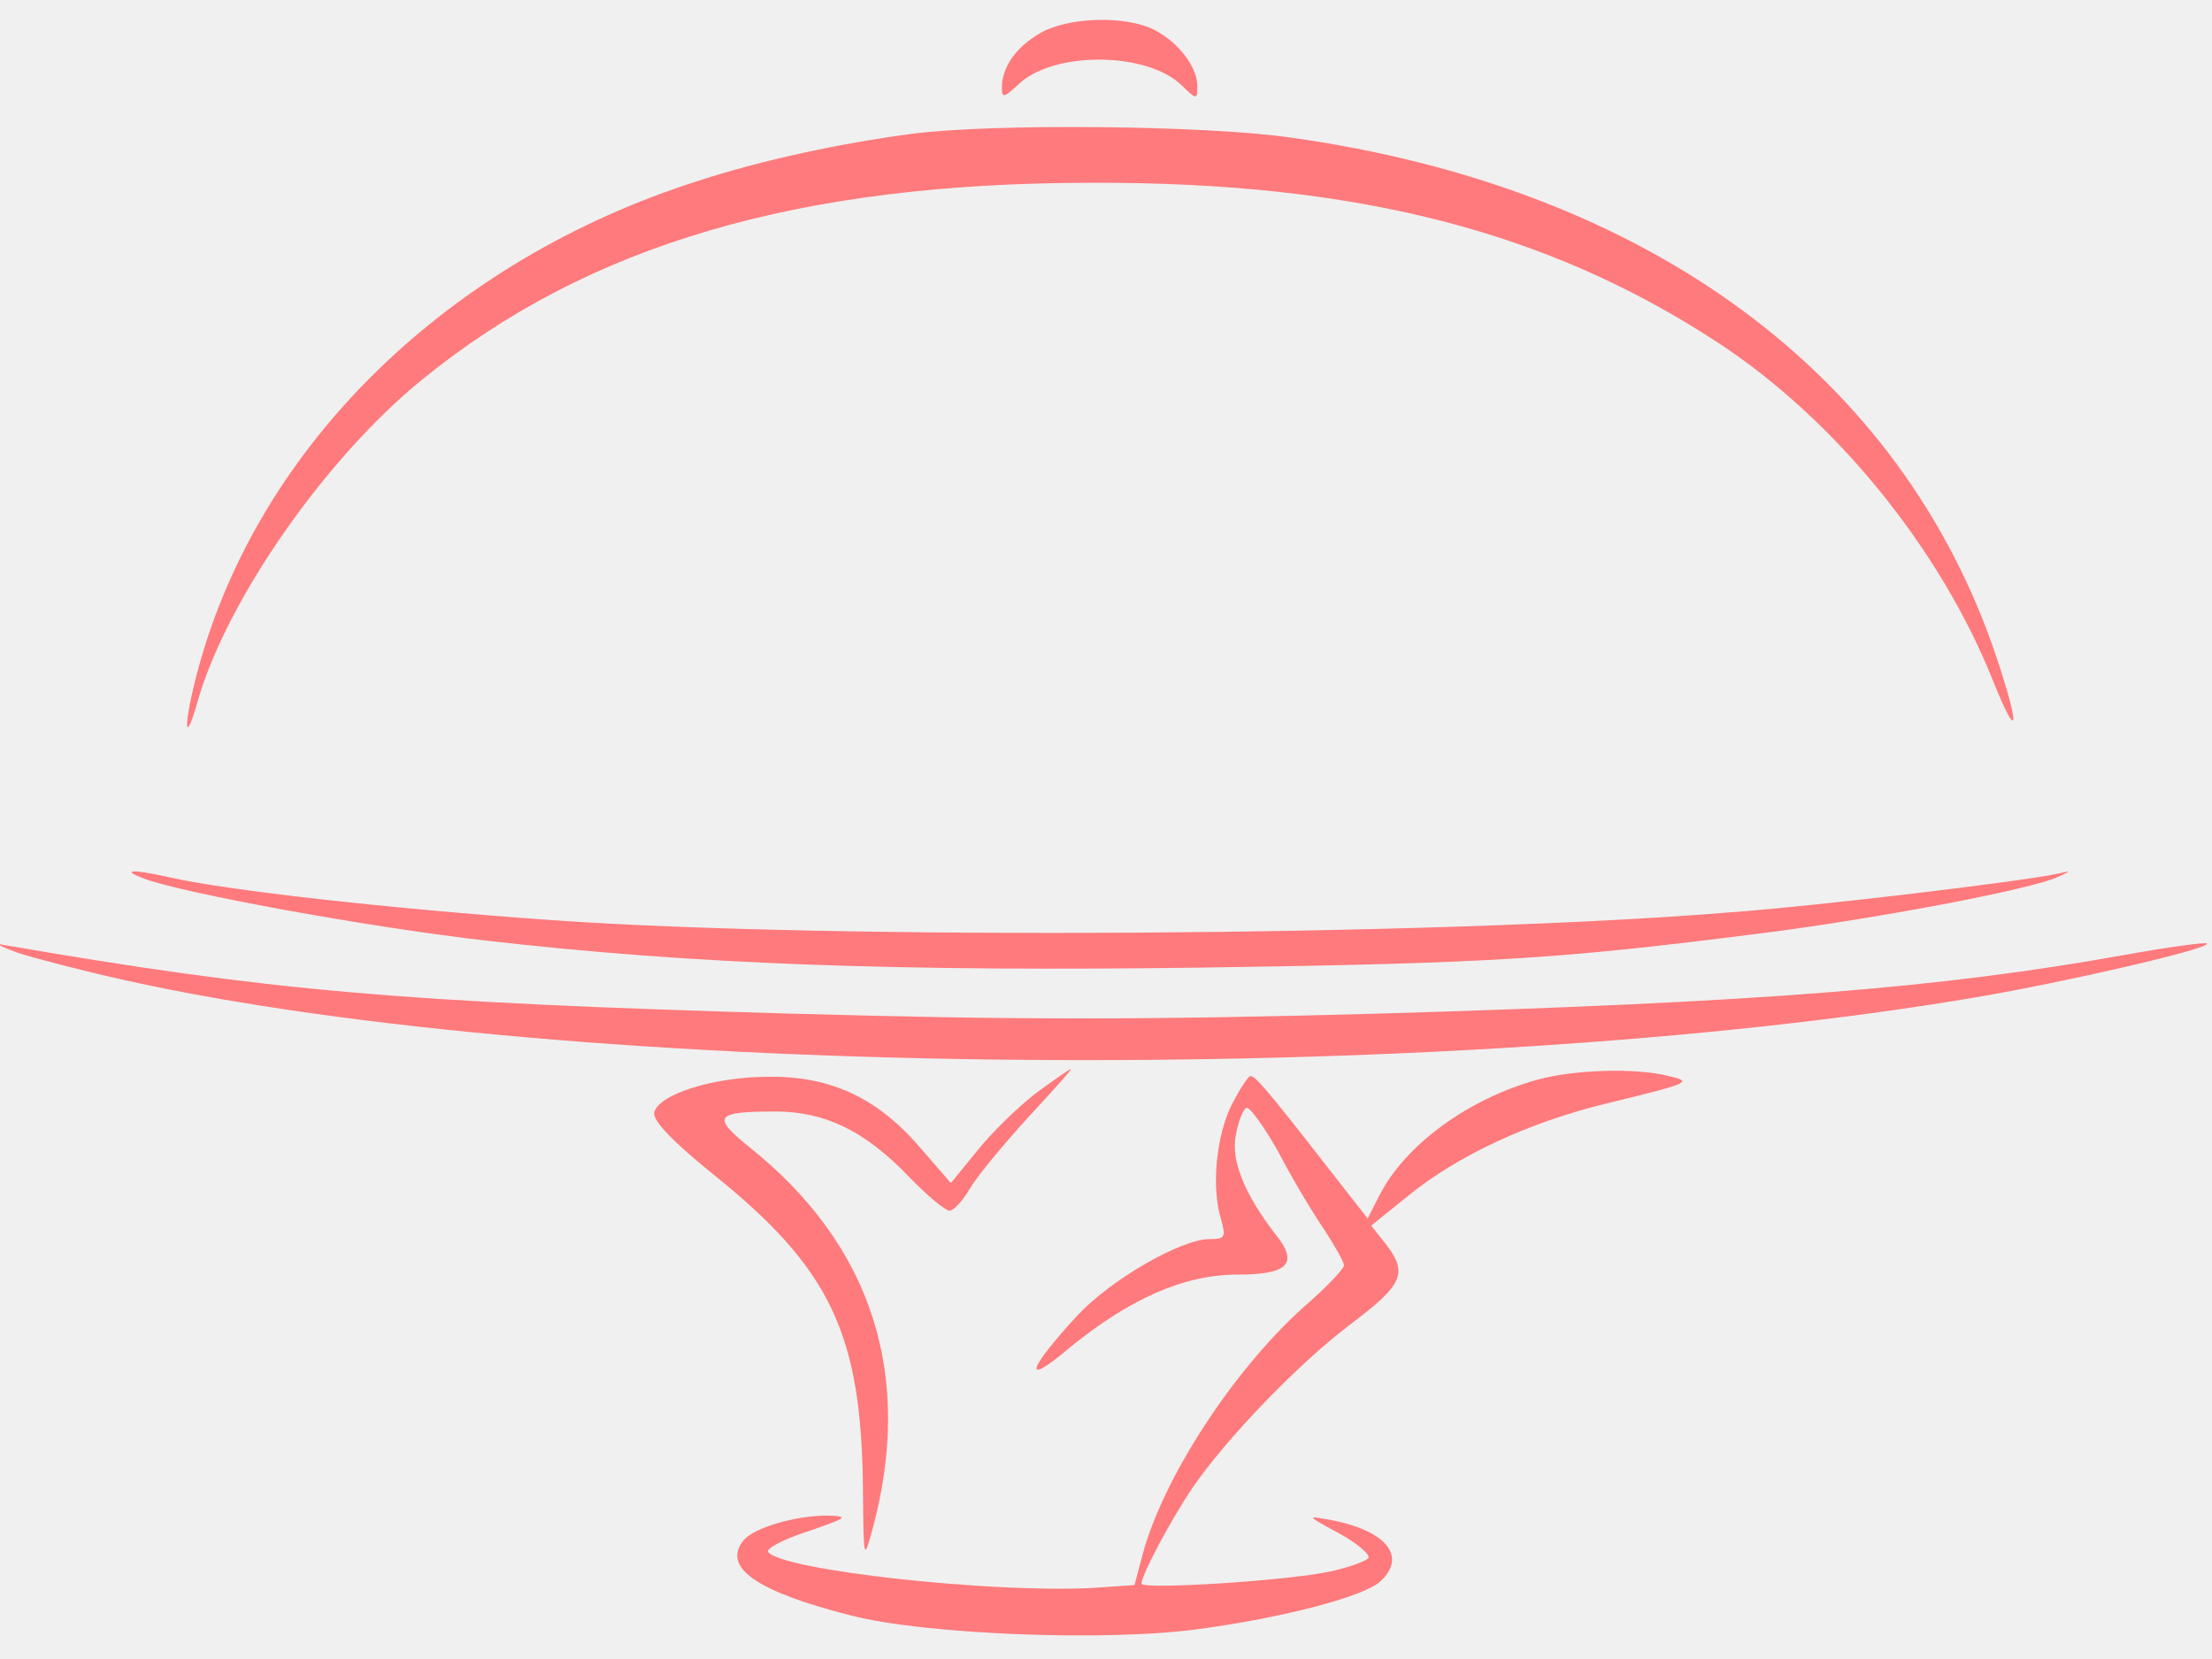
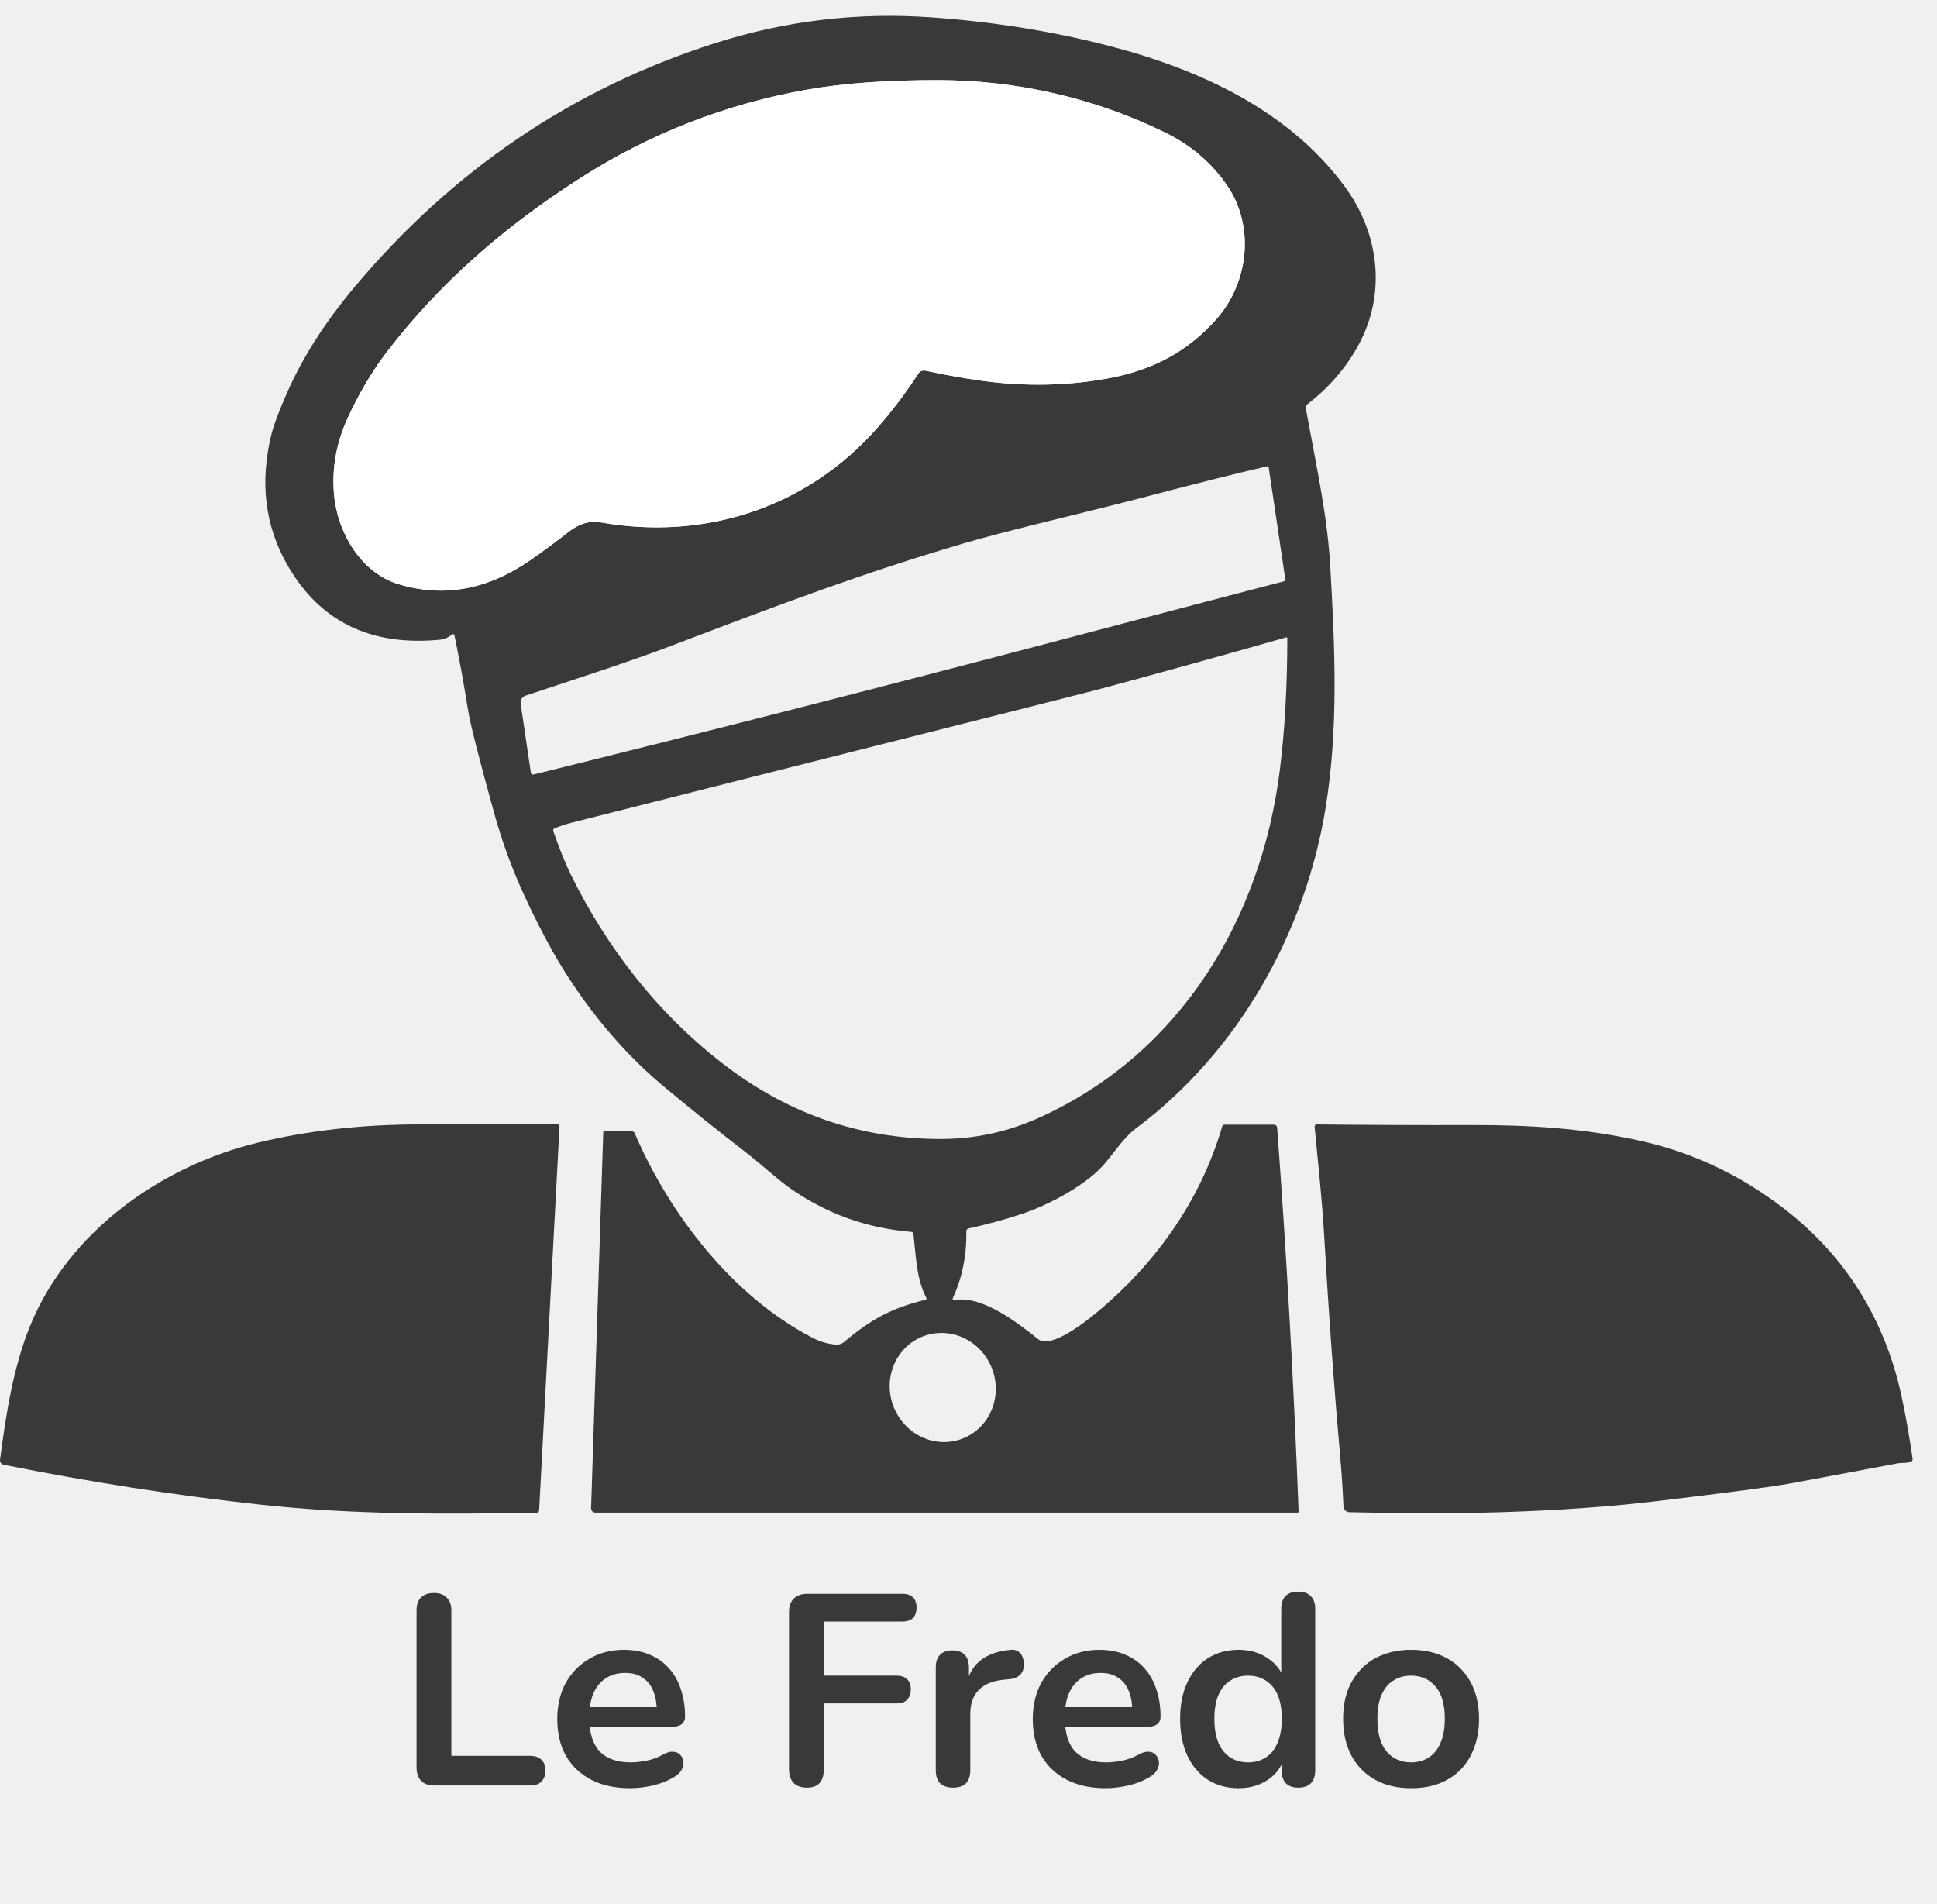
- <svg xmlns="http://www.w3.org/2000/svg" width="24" height="18" viewBox="0 0 24 18" fill="none">
-   <path d="M11.271 0.368C11.014 0.522 10.87 0.737 10.87 0.953C10.87 1.068 10.893 1.06 11.052 0.914C11.431 0.553 12.438 0.56 12.817 0.922C12.983 1.084 12.991 1.084 12.991 0.937C12.991 0.73 12.794 0.468 12.536 0.33C12.218 0.161 11.567 0.184 11.271 0.368Z" fill="#FE7A7C" />
-   <path d="M9.885 1.453C9.128 1.553 8.264 1.737 7.583 1.96C4.863 2.822 2.811 4.829 2.152 7.252C1.985 7.868 1.993 8.152 2.152 7.583C2.477 6.483 3.538 4.968 4.576 4.122C6.378 2.653 8.666 1.983 11.855 1.983C14.718 1.976 16.786 2.506 18.634 3.714C19.906 4.545 21.05 5.945 21.626 7.391C21.898 8.068 21.921 7.906 21.664 7.137C20.634 4.06 17.877 2.03 13.991 1.491C13.074 1.36 10.756 1.337 9.885 1.453Z" fill="#FE7A7C" />
-   <path d="M1.553 9.529C1.94 9.683 3.992 10.06 5.28 10.206C7.484 10.46 9.719 10.544 13.067 10.498C16.172 10.452 16.907 10.406 19.088 10.129C20.316 9.975 22.035 9.652 22.33 9.514C22.482 9.444 22.482 9.444 22.308 9.483C21.906 9.567 19.725 9.829 18.785 9.898C15.589 10.16 9.014 10.198 5.984 9.983C4.242 9.86 2.44 9.66 1.819 9.514C1.432 9.429 1.311 9.437 1.553 9.529Z" fill="#FE7A7C" />
-   <path d="M0.19 10.337C0.379 10.398 0.91 10.537 1.364 10.637C6.212 11.713 15.672 11.798 21.436 10.821C22.391 10.66 23.997 10.29 23.944 10.237C23.928 10.221 23.527 10.275 23.057 10.36C21.043 10.721 19.119 10.875 14.945 10.998C12.393 11.067 11.037 11.067 8.583 10.998C4.348 10.875 2.932 10.752 0.038 10.252C-0.068 10.229 0.001 10.267 0.19 10.337Z" fill="#FE7A7C" />
-   <path d="M11.241 11.86C11.052 12.006 10.764 12.283 10.605 12.483L10.317 12.836L9.984 12.452C9.522 11.913 9.014 11.675 8.34 11.683C7.742 11.683 7.136 11.875 7.098 12.075C7.083 12.159 7.302 12.39 7.742 12.744C9.014 13.767 9.348 14.475 9.363 16.159C9.37 16.936 9.37 16.944 9.469 16.582C9.916 14.921 9.461 13.506 8.128 12.444C7.719 12.113 7.757 12.06 8.416 12.06C8.946 12.06 9.378 12.267 9.847 12.752C10.052 12.967 10.257 13.136 10.302 13.136C10.347 13.136 10.446 13.029 10.522 12.898C10.597 12.767 10.885 12.421 11.15 12.129C11.423 11.836 11.635 11.598 11.62 11.598C11.605 11.598 11.431 11.721 11.241 11.86Z" fill="#FE7A7C" />
-   <path d="M16.687 11.713C15.93 11.921 15.248 12.421 14.968 12.967L14.839 13.221L14.37 12.621C13.741 11.813 13.62 11.675 13.567 11.675C13.544 11.675 13.453 11.813 13.362 11.99C13.195 12.329 13.142 12.883 13.248 13.229C13.302 13.421 13.294 13.444 13.127 13.444C12.809 13.444 12.044 13.89 11.688 14.275C11.135 14.875 11.097 15.052 11.597 14.629C12.256 14.09 12.847 13.829 13.43 13.829C13.983 13.829 14.097 13.706 13.832 13.383C13.506 12.96 13.354 12.59 13.408 12.321C13.43 12.183 13.483 12.044 13.521 12.021C13.551 11.998 13.71 12.213 13.87 12.498C14.021 12.79 14.248 13.167 14.37 13.344C14.483 13.521 14.582 13.69 14.582 13.729C14.582 13.767 14.385 13.975 14.135 14.19C13.377 14.875 12.612 16.044 12.393 16.882L12.309 17.198L11.87 17.228C10.779 17.29 8.461 17.036 8.333 16.836C8.317 16.798 8.507 16.698 8.772 16.613C9.196 16.467 9.219 16.451 8.976 16.444C8.628 16.444 8.181 16.575 8.067 16.713C7.833 17.005 8.204 17.267 9.234 17.528C10.037 17.736 12.029 17.813 13.014 17.674C13.93 17.551 14.801 17.321 14.975 17.159C15.271 16.89 15.044 16.605 14.43 16.49C14.172 16.444 14.172 16.444 14.528 16.636C14.726 16.744 14.869 16.867 14.847 16.905C14.824 16.936 14.642 17.005 14.43 17.051C13.968 17.151 12.385 17.251 12.385 17.182C12.385 17.09 12.703 16.49 12.938 16.144C13.294 15.621 14.089 14.79 14.665 14.359C15.225 13.936 15.278 13.813 15.036 13.498L14.877 13.298L15.278 12.975C15.816 12.536 16.596 12.175 17.422 11.975C18.338 11.752 18.376 11.736 18.104 11.675C17.748 11.583 17.074 11.606 16.687 11.713Z" fill="#FE7A7C" />
+ <svg xmlns="http://www.w3.org/2000/svg" width="57" height="56" viewBox="0 0 57 56" fill="none">
+   <path d="M27.258 38.188C26.976 37.628 26.962 37.075 26.88 36.31C26.875 36.27 26.853 36.248 26.812 36.244C25.484 36.133 24.285 35.697 23.215 34.935C22.843 34.669 22.392 34.248 21.968 33.921C21.143 33.284 20.323 32.626 19.508 31.946C18.155 30.816 16.931 29.273 16.058 27.617C15.398 26.365 14.919 25.284 14.538 23.908C14.092 22.299 13.838 21.297 13.775 20.901C13.645 20.09 13.511 19.354 13.373 18.692C13.372 18.684 13.368 18.677 13.364 18.672C13.358 18.666 13.352 18.662 13.345 18.659C13.338 18.657 13.33 18.656 13.322 18.657C13.315 18.659 13.308 18.662 13.302 18.667C13.193 18.759 13.07 18.811 12.932 18.823C10.892 19.015 9.398 18.278 8.45 16.613C7.792 15.458 7.64 14.173 7.992 12.76C8.057 12.498 8.208 12.099 8.444 11.562C8.903 10.516 9.568 9.475 10.438 8.439C13.323 5.002 16.848 2.615 21.012 1.28C23.087 0.613 25.213 0.357 27.39 0.51C29.21 0.638 30.952 0.916 32.616 1.345C35.305 2.038 37.928 3.248 39.576 5.494C40.592 6.877 40.803 8.655 39.964 10.173C39.595 10.841 39.093 11.418 38.457 11.905C38.444 11.915 38.433 11.93 38.427 11.946C38.421 11.962 38.419 11.979 38.422 11.996C38.768 13.88 39.062 15.185 39.148 16.704C39.281 19.05 39.39 21.394 39.013 23.741C38.423 27.424 36.447 30.947 33.425 33.201C33.036 33.491 32.704 34.036 32.409 34.345C31.861 34.919 30.821 35.468 30.073 35.715C29.561 35.885 29.038 36.027 28.504 36.143C28.484 36.148 28.466 36.158 28.454 36.174C28.441 36.19 28.435 36.21 28.435 36.23C28.449 36.931 28.318 37.582 28.043 38.182C28.02 38.232 28.036 38.253 28.091 38.246C28.933 38.121 29.927 38.91 30.557 39.405C30.887 39.664 31.755 39.03 32.075 38.776C33.904 37.319 35.309 35.4 35.967 33.136C35.976 33.106 35.996 33.091 36.028 33.091H37.477C37.543 33.091 37.578 33.123 37.583 33.188C37.861 36.932 38.071 40.694 38.214 44.474C38.214 44.478 38.213 44.482 38.212 44.485C38.211 44.489 38.209 44.492 38.206 44.495C38.203 44.498 38.2 44.5 38.197 44.502C38.193 44.503 38.189 44.504 38.185 44.504H17.518C17.501 44.504 17.485 44.501 17.469 44.494C17.454 44.488 17.44 44.478 17.429 44.466C17.417 44.454 17.409 44.44 17.402 44.425C17.397 44.409 17.394 44.393 17.394 44.376L17.752 33.316C17.754 33.28 17.772 33.263 17.806 33.265L18.606 33.29C18.621 33.291 18.635 33.296 18.648 33.304C18.66 33.312 18.669 33.324 18.675 33.337C19.706 35.739 21.561 38.145 23.914 39.362C24.14 39.478 24.369 39.544 24.603 39.561C24.69 39.567 24.767 39.542 24.833 39.487C25.588 38.855 26.184 38.496 27.233 38.242C27.265 38.235 27.273 38.217 27.258 38.188ZM27.232 10.906C28.018 11.073 28.698 11.187 29.273 11.249C30.422 11.371 31.54 11.331 32.627 11.128C33.93 10.884 34.955 10.342 35.803 9.381C36.748 8.307 36.929 6.651 36.109 5.456C35.651 4.787 35.038 4.265 34.272 3.892C32.193 2.879 29.918 2.358 27.581 2.357C26.096 2.357 24.827 2.449 23.775 2.633C21.358 3.057 19.114 3.932 17.044 5.26C14.86 6.662 12.959 8.298 11.374 10.368C10.929 10.95 10.55 11.605 10.234 12.292C9.898 13.023 9.763 13.773 9.829 14.542C9.927 15.677 10.628 16.85 11.715 17.183C13.045 17.591 14.344 17.356 15.612 16.477C15.991 16.213 16.36 15.941 16.718 15.659C17.021 15.421 17.325 15.308 17.697 15.373C20.76 15.908 23.747 14.93 25.805 12.601C26.232 12.117 26.639 11.581 27.024 10.992C27.046 10.958 27.077 10.932 27.114 10.916C27.152 10.901 27.192 10.897 27.232 10.906ZM37.332 13.739C37.331 13.735 37.33 13.731 37.328 13.728C37.325 13.725 37.323 13.722 37.319 13.72C37.316 13.718 37.313 13.716 37.309 13.716C37.305 13.715 37.301 13.715 37.298 13.716C36.346 13.938 35.192 14.228 33.838 14.584C31.94 15.083 29.697 15.59 28.307 16.002C25.349 16.879 23.06 17.741 19.879 18.953C18.406 19.514 17.005 19.953 15.463 20.468C15.416 20.484 15.376 20.516 15.35 20.558C15.323 20.601 15.313 20.652 15.321 20.702L15.62 22.726C15.629 22.779 15.659 22.798 15.71 22.785C20.783 21.533 25.931 20.219 31.155 18.843C34.949 17.843 37.153 17.265 37.765 17.108C37.808 17.097 37.826 17.07 37.82 17.026L37.332 13.739ZM16.284 24.46C16.473 24.997 16.642 25.417 16.791 25.72C17.855 27.887 19.402 29.896 21.426 31.412C23.256 32.784 25.295 33.483 27.541 33.511C28.693 33.526 29.679 33.304 30.695 32.832C34.746 30.948 37.118 27.046 37.665 22.629C37.808 21.477 37.88 20.195 37.882 18.781C37.882 18.756 37.87 18.747 37.846 18.753C35.936 19.298 34.059 19.818 32.217 20.312C32.043 20.359 29.065 21.112 23.284 22.57C21.134 23.113 18.983 23.657 16.833 24.202C16.644 24.251 16.475 24.306 16.325 24.368C16.282 24.387 16.268 24.417 16.284 24.46ZM28.322 42.327C28.512 42.254 28.686 42.142 28.832 41.999C28.979 41.855 29.096 41.683 29.177 41.491C29.258 41.3 29.3 41.092 29.303 40.882C29.305 40.671 29.267 40.461 29.191 40.263C29.114 40.066 29.002 39.885 28.858 39.73C28.715 39.576 28.544 39.451 28.356 39.363C28.167 39.275 27.965 39.226 27.76 39.218C27.555 39.211 27.351 39.244 27.161 39.318C26.971 39.391 26.797 39.503 26.651 39.646C26.504 39.79 26.387 39.962 26.306 40.154C26.226 40.346 26.183 40.553 26.18 40.763C26.178 40.974 26.216 41.184 26.292 41.382C26.369 41.579 26.482 41.761 26.625 41.915C26.768 42.069 26.939 42.194 27.127 42.282C27.316 42.37 27.518 42.419 27.723 42.427C27.928 42.434 28.132 42.401 28.322 42.327Z" fill="#393939" />
+   <path d="M27.232 10.906C27.192 10.897 27.151 10.901 27.114 10.916C27.077 10.932 27.046 10.958 27.024 10.992C26.639 11.581 26.232 12.117 25.805 12.601C23.747 14.93 20.76 15.908 17.697 15.373C17.325 15.308 17.02 15.421 16.718 15.659C16.36 15.941 15.991 16.213 15.612 16.477C14.344 17.356 13.045 17.591 11.715 17.183C10.627 16.85 9.927 15.677 9.829 14.542C9.763 13.773 9.898 13.023 10.234 12.292C10.55 11.605 10.929 10.95 11.374 10.368C12.959 8.298 14.86 6.662 17.044 5.26C19.114 3.932 21.358 3.057 23.775 2.633C24.827 2.449 26.096 2.357 27.581 2.357C29.918 2.358 32.192 2.879 34.271 3.892C35.038 4.265 35.651 4.787 36.109 5.456C36.929 6.651 36.748 8.307 35.803 9.381C34.955 10.342 33.929 10.884 32.627 11.128C31.539 11.331 30.421 11.371 29.273 11.249C28.698 11.187 28.017 11.073 27.232 10.906Z" fill="white" />
+   <path d="M0.883 39.017C2.014 36.237 4.745 34.299 7.613 33.613C9.082 33.262 10.65 33.085 12.319 33.083C14.475 33.081 15.833 33.078 16.393 33.073C16.403 33.072 16.412 33.074 16.421 33.078C16.43 33.082 16.438 33.087 16.445 33.094C16.452 33.101 16.457 33.109 16.461 33.118C16.464 33.127 16.466 33.137 16.465 33.147L15.865 44.437C15.864 44.455 15.857 44.472 15.844 44.485C15.83 44.498 15.813 44.505 15.794 44.506C13.113 44.556 10.374 44.566 7.679 44.272C5.181 44.001 2.657 43.608 0.108 43.096C0.075 43.089 0.045 43.07 0.025 43.042C0.005 43.015 -0.003 42.981 0.001 42.947C0.175 41.621 0.389 40.233 0.883 39.017Z" fill="#393939" />
+   <path d="M39.447 42.965C39.259 40.852 39.1 38.664 38.969 36.399C38.906 35.299 38.785 34.212 38.685 33.147C38.684 33.139 38.685 33.13 38.688 33.123C38.691 33.115 38.695 33.108 38.701 33.102C38.706 33.096 38.713 33.091 38.721 33.088C38.728 33.085 38.736 33.083 38.745 33.083C40.223 33.099 41.739 33.105 43.293 33.101C44.972 33.098 46.555 33.188 48.244 33.559C49.759 33.891 51.153 34.54 52.427 35.506C54.083 36.762 55.2 38.386 55.78 40.379C55.955 40.981 56.122 41.828 56.282 42.921C56.287 42.956 56.274 42.983 56.243 43.001C56.145 43.057 55.946 43.036 55.858 43.052C54.606 43.289 53.532 43.49 52.636 43.654C52.133 43.746 50.87 43.913 48.846 44.156C45.846 44.516 42.775 44.568 39.71 44.492C39.664 44.491 39.62 44.473 39.588 44.441C39.555 44.408 39.536 44.365 39.533 44.319C39.515 43.869 39.486 43.418 39.447 42.965Z" fill="#393939" />
+   <path d="M12.778 52.533C12.612 52.533 12.484 52.488 12.394 52.397C12.303 52.301 12.258 52.17 12.258 52.005V47.389C12.258 47.218 12.3 47.09 12.386 47.005C12.476 46.914 12.604 46.869 12.77 46.869C12.935 46.869 13.06 46.914 13.146 47.005C13.236 47.09 13.282 47.218 13.282 47.389V51.661H15.602C15.746 51.661 15.855 51.698 15.93 51.773C16.01 51.848 16.05 51.954 16.05 52.093C16.05 52.232 16.01 52.341 15.93 52.421C15.855 52.496 15.746 52.533 15.602 52.533H12.778ZM18.543 52.613C18.1 52.613 17.719 52.53 17.399 52.365C17.079 52.2 16.831 51.965 16.655 51.661C16.484 51.357 16.399 50.997 16.399 50.581C16.399 50.176 16.481 49.821 16.647 49.517C16.817 49.213 17.049 48.976 17.343 48.805C17.641 48.629 17.98 48.541 18.359 48.541C18.636 48.541 18.884 48.586 19.103 48.677C19.327 48.768 19.516 48.898 19.671 49.069C19.831 49.24 19.951 49.448 20.031 49.693C20.116 49.933 20.159 50.205 20.159 50.509C20.159 50.605 20.124 50.68 20.055 50.733C19.991 50.781 19.897 50.805 19.775 50.805H17.207V50.229H19.455L19.327 50.349C19.327 50.104 19.289 49.898 19.215 49.733C19.145 49.568 19.041 49.442 18.903 49.357C18.769 49.266 18.601 49.221 18.399 49.221C18.175 49.221 17.983 49.274 17.823 49.381C17.668 49.482 17.548 49.629 17.463 49.821C17.383 50.008 17.343 50.232 17.343 50.493V50.549C17.343 50.986 17.444 51.314 17.647 51.533C17.855 51.746 18.159 51.853 18.559 51.853C18.697 51.853 18.852 51.837 19.023 51.805C19.199 51.768 19.364 51.706 19.519 51.621C19.631 51.557 19.729 51.53 19.815 51.541C19.9 51.546 19.967 51.576 20.015 51.629C20.068 51.682 20.1 51.749 20.111 51.829C20.121 51.904 20.105 51.981 20.063 52.061C20.025 52.141 19.959 52.21 19.863 52.269C19.676 52.386 19.46 52.474 19.215 52.533C18.975 52.586 18.751 52.613 18.543 52.613ZM23.747 52.597C23.581 52.597 23.451 52.552 23.355 52.461C23.264 52.365 23.218 52.229 23.218 52.053V47.437C23.218 47.261 23.264 47.128 23.355 47.037C23.451 46.941 23.587 46.893 23.762 46.893H26.555C26.693 46.893 26.797 46.928 26.866 46.997C26.936 47.066 26.971 47.165 26.971 47.293C26.971 47.426 26.936 47.53 26.866 47.605C26.797 47.674 26.693 47.709 26.555 47.709H24.242V49.301H26.387C26.52 49.301 26.621 49.336 26.691 49.405C26.765 49.474 26.802 49.573 26.802 49.701C26.802 49.834 26.765 49.938 26.691 50.013C26.621 50.082 26.52 50.117 26.387 50.117H24.242V52.053C24.242 52.416 24.077 52.597 23.747 52.597ZM28.049 52.597C27.883 52.597 27.755 52.554 27.665 52.469C27.579 52.378 27.537 52.25 27.537 52.085V49.061C27.537 48.896 27.579 48.77 27.665 48.685C27.75 48.6 27.87 48.557 28.025 48.557C28.179 48.557 28.299 48.6 28.385 48.685C28.47 48.77 28.513 48.896 28.513 49.061V49.565H28.433C28.507 49.245 28.654 49.002 28.873 48.837C29.091 48.672 29.382 48.573 29.745 48.541C29.857 48.53 29.945 48.56 30.009 48.629C30.078 48.693 30.118 48.794 30.129 48.933C30.139 49.066 30.107 49.176 30.033 49.261C29.963 49.341 29.857 49.389 29.713 49.405L29.537 49.421C29.211 49.453 28.966 49.554 28.801 49.725C28.635 49.89 28.553 50.125 28.553 50.429V52.085C28.553 52.25 28.51 52.378 28.425 52.469C28.339 52.554 28.214 52.597 28.049 52.597ZM32.535 52.613C32.092 52.613 31.711 52.53 31.391 52.365C31.071 52.2 30.823 51.965 30.647 51.661C30.476 51.357 30.391 50.997 30.391 50.581C30.391 50.176 30.474 49.821 30.639 49.517C30.81 49.213 31.042 48.976 31.335 48.805C31.634 48.629 31.972 48.541 32.351 48.541C32.628 48.541 32.876 48.586 33.095 48.677C33.319 48.768 33.508 48.898 33.663 49.069C33.823 49.24 33.943 49.448 34.023 49.693C34.108 49.933 34.151 50.205 34.151 50.509C34.151 50.605 34.116 50.68 34.047 50.733C33.983 50.781 33.89 50.805 33.767 50.805H31.199V50.229H33.447L33.319 50.349C33.319 50.104 33.282 49.898 33.207 49.733C33.138 49.568 33.034 49.442 32.895 49.357C32.762 49.266 32.594 49.221 32.391 49.221C32.167 49.221 31.975 49.274 31.815 49.381C31.66 49.482 31.54 49.629 31.455 49.821C31.375 50.008 31.335 50.232 31.335 50.493V50.549C31.335 50.986 31.436 51.314 31.639 51.533C31.847 51.746 32.151 51.853 32.551 51.853C32.69 51.853 32.844 51.837 33.015 51.805C33.191 51.768 33.356 51.706 33.511 51.621C33.623 51.557 33.722 51.53 33.807 51.541C33.892 51.546 33.959 51.576 34.007 51.629C34.06 51.682 34.092 51.749 34.103 51.829C34.114 51.904 34.098 51.981 34.055 52.061C34.018 52.141 33.951 52.21 33.855 52.269C33.668 52.386 33.452 52.474 33.207 52.533C32.967 52.586 32.743 52.613 32.535 52.613ZM36.447 52.613C36.105 52.613 35.804 52.53 35.543 52.365C35.287 52.2 35.087 51.965 34.943 51.661C34.799 51.352 34.727 50.989 34.727 50.573C34.727 50.152 34.799 49.792 34.943 49.493C35.087 49.189 35.287 48.954 35.543 48.789C35.804 48.624 36.105 48.541 36.447 48.541C36.772 48.541 37.055 48.621 37.295 48.781C37.54 48.941 37.706 49.152 37.791 49.413H37.703V47.333C37.703 47.168 37.745 47.042 37.831 46.957C37.916 46.872 38.039 46.829 38.199 46.829C38.359 46.829 38.481 46.872 38.567 46.957C38.657 47.042 38.703 47.168 38.703 47.333V52.085C38.703 52.25 38.66 52.378 38.575 52.469C38.489 52.554 38.367 52.597 38.207 52.597C38.047 52.597 37.924 52.554 37.839 52.469C37.754 52.378 37.711 52.25 37.711 52.085V51.461L37.799 51.701C37.719 51.978 37.556 52.2 37.311 52.365C37.066 52.53 36.778 52.613 36.447 52.613ZM36.727 51.853C36.924 51.853 37.097 51.805 37.247 51.709C37.396 51.613 37.511 51.472 37.591 51.285C37.676 51.093 37.719 50.856 37.719 50.573C37.719 50.146 37.628 49.829 37.447 49.621C37.266 49.408 37.026 49.301 36.727 49.301C36.529 49.301 36.356 49.349 36.207 49.445C36.057 49.536 35.94 49.677 35.855 49.869C35.775 50.056 35.735 50.29 35.735 50.573C35.735 50.994 35.825 51.314 36.007 51.533C36.188 51.746 36.428 51.853 36.727 51.853ZM41.524 52.613C41.118 52.613 40.766 52.53 40.468 52.365C40.169 52.2 39.937 51.965 39.772 51.661C39.606 51.352 39.524 50.989 39.524 50.573C39.524 50.258 39.569 49.978 39.66 49.733C39.756 49.482 39.892 49.269 40.068 49.093C40.244 48.912 40.454 48.776 40.7 48.685C40.945 48.589 41.22 48.541 41.524 48.541C41.929 48.541 42.281 48.624 42.58 48.789C42.878 48.954 43.11 49.189 43.276 49.493C43.441 49.797 43.524 50.157 43.524 50.573C43.524 50.888 43.476 51.17 43.38 51.421C43.289 51.672 43.156 51.888 42.98 52.069C42.804 52.245 42.593 52.381 42.348 52.477C42.102 52.568 41.828 52.613 41.524 52.613ZM41.524 51.853C41.721 51.853 41.894 51.805 42.044 51.709C42.193 51.613 42.308 51.472 42.388 51.285C42.473 51.093 42.516 50.856 42.516 50.573C42.516 50.146 42.425 49.829 42.244 49.621C42.062 49.408 41.822 49.301 41.524 49.301C41.326 49.301 41.153 49.349 41.004 49.445C40.854 49.536 40.737 49.677 40.652 49.869C40.572 50.056 40.532 50.29 40.532 50.573C40.532 50.994 40.622 51.314 40.804 51.533C40.985 51.746 41.225 51.853 41.524 51.853Z" fill="#393939" />
</svg>
